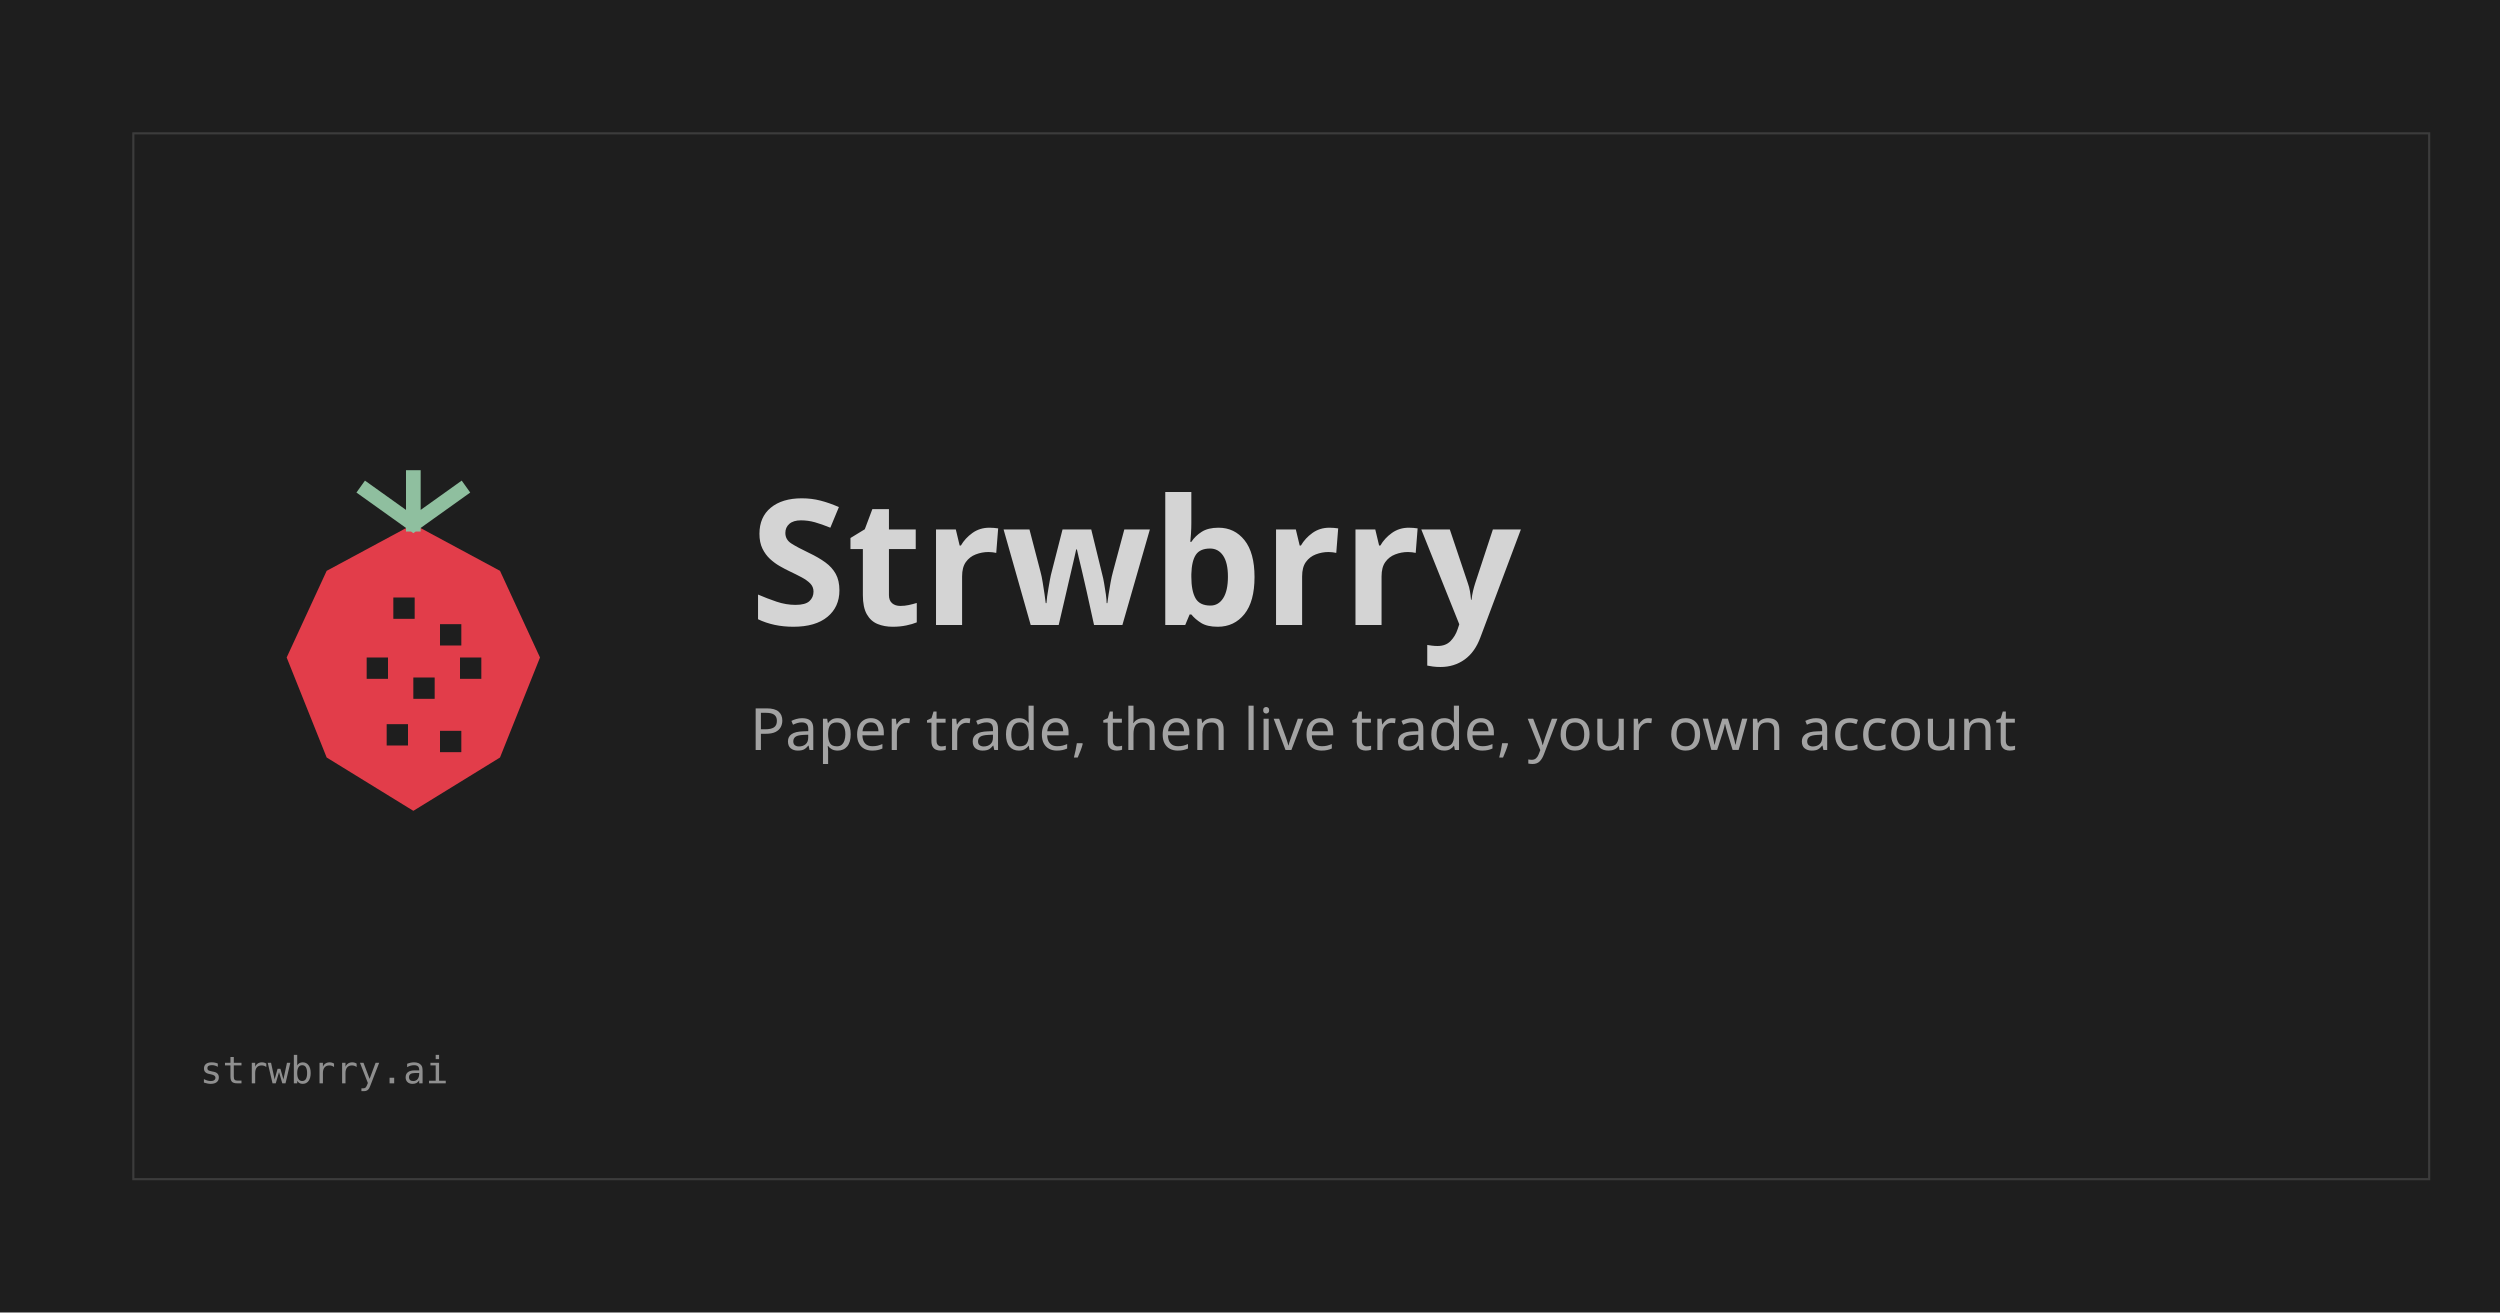
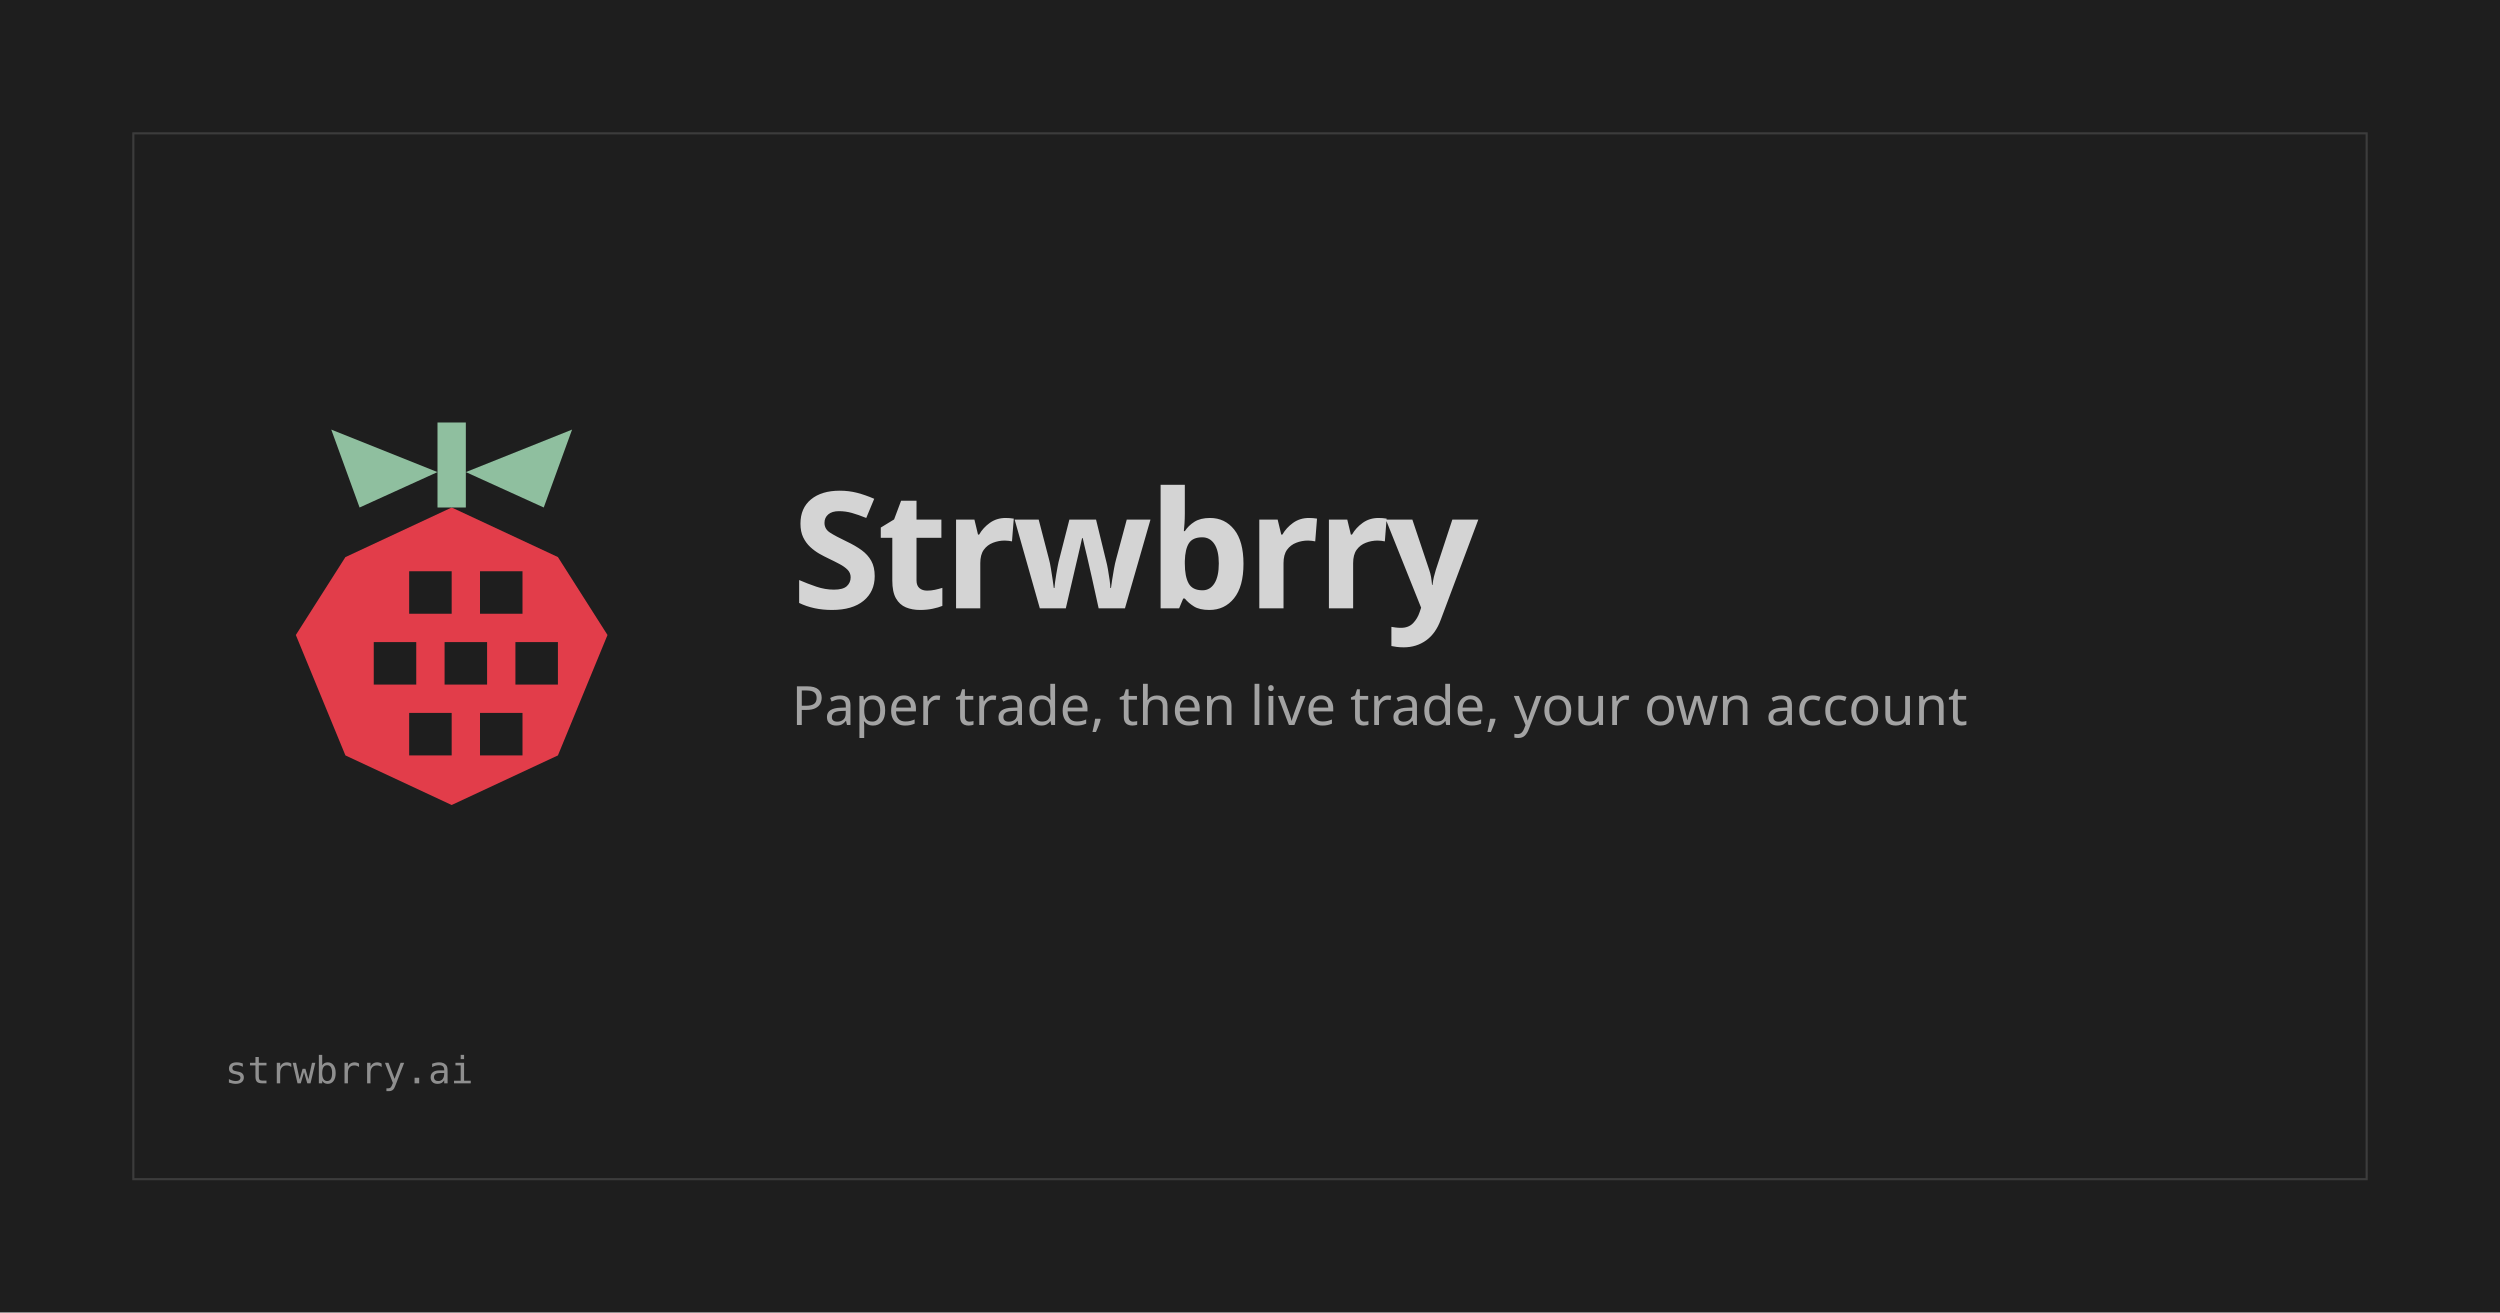
<svg xmlns="http://www.w3.org/2000/svg" viewBox="0 0 1200 630">
  <rect width="1200" height="630" fill="#1e1e1e" />
-   <rect x="64" y="64" width="1102" height="502" fill="none" stroke="#3c3c3c" />
-   <g transform="translate(96 210) scale(3.2)">
-     <path d="M32 13 45 20 51 33 45 48 32 56 19 48 13 33 19 20Z" fill="#e23d4a" />
-     <path d="M32 13V6M25 8l7 5 7-5" fill="none" stroke="#8fbf9f" stroke-width="2.2" stroke-linecap="square" />
+   <rect x="64" y="64" width="1072" height="502" fill="none" stroke="#3c3c3c" />
+   <g transform="translate(108 196) scale(3.4)">
+     <path d="M32 14 47 21 54 32 47 49 32 56 17 49 10 32 17 21Z" fill="#e23d4a" />
+     <rect x="30" y="2" width="4" height="12" fill="#8fbf9f" />
+     <polygon points="30,9 15,3 19,14" fill="#8fbf9f" />
+     <polygon points="34,9 49,3 45,14" fill="#8fbf9f" />
    <g fill="#1e1e1e">
-       <rect x="29" y="24" width="3.2" height="3.2" />
-       <rect x="36" y="28" width="3.2" height="3.2" />
-       <rect x="25" y="33" width="3.2" height="3.2" />
-       <rect x="32" y="36" width="3.2" height="3.2" />
-       <rect x="39" y="33" width="3.2" height="3.2" />
-       <rect x="28" y="43" width="3.2" height="3.2" />
-       <rect x="36" y="44" width="3.2" height="3.2" />
+       <rect x="26" y="23" width="6" height="6" />
+       <rect x="36" y="23" width="6" height="6" />
+       <rect x="21" y="33" width="6" height="6" />
+       <rect x="31" y="33" width="6" height="6" />
+       <rect x="41" y="33" width="6" height="6" />
+       <rect x="26" y="43" width="6" height="6" />
+       <rect x="36" y="43" width="6" height="6" />
    </g>
  </g>
-   <text x="360" y="300" fill="#d4d4d4" font-family="Segoe UI, system-ui, sans-serif" font-size="84" font-weight="600">Strwbrry</text>
-   <text x="360" y="360" fill="#a3a3a3" font-family="Segoe UI, system-ui, sans-serif" font-size="28">Paper trade, then live trade, your own account</text>
-   <text x="96" y="520" fill="#8f8f8f" font-family="ui-monospace, monospace" font-size="18">strwbrry.ai</text>
+   <text x="380" y="292" fill="#d4d4d4" font-family="Segoe UI, system-ui, sans-serif" font-size="78" font-weight="600" letter-spacing="-2">Strwbrry</text>
+   <text x="380" y="348" fill="#a3a3a3" font-family="Segoe UI, system-ui, sans-serif" font-size="26">Paper trade, then live trade, your own account</text>
+   <text x="108" y="520" fill="#8f8f8f" font-family="ui-monospace, monospace" font-size="18">strwbrry.ai</text>
</svg>
